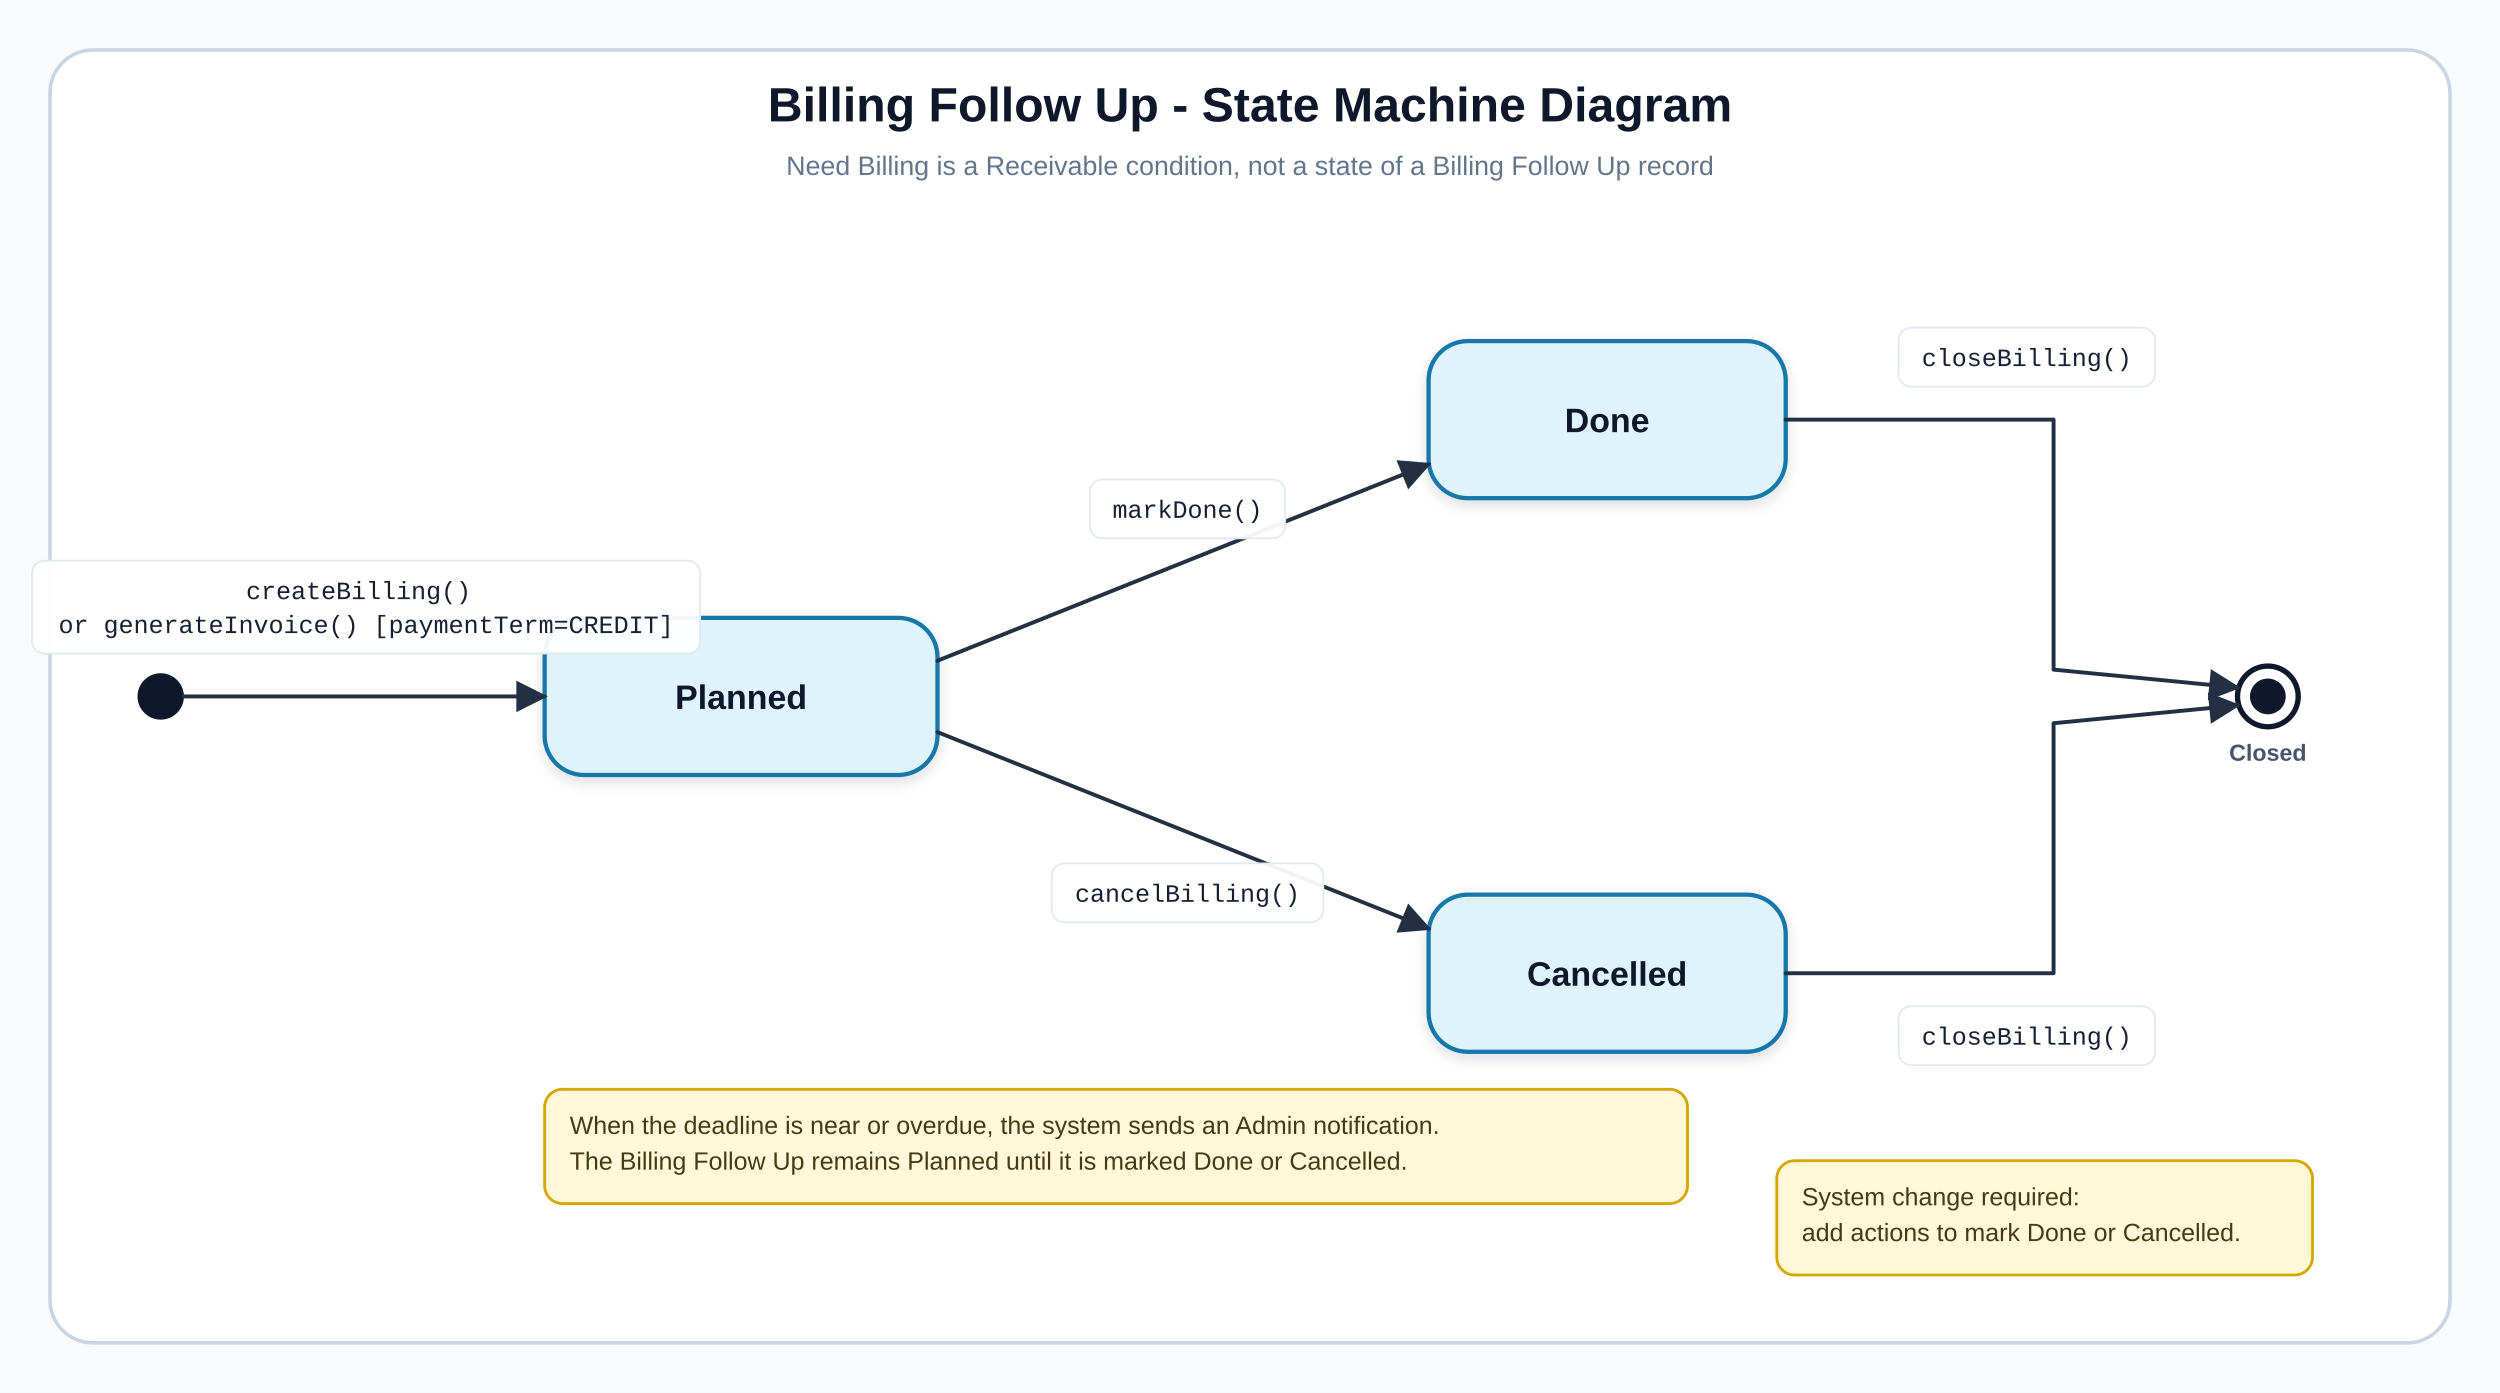
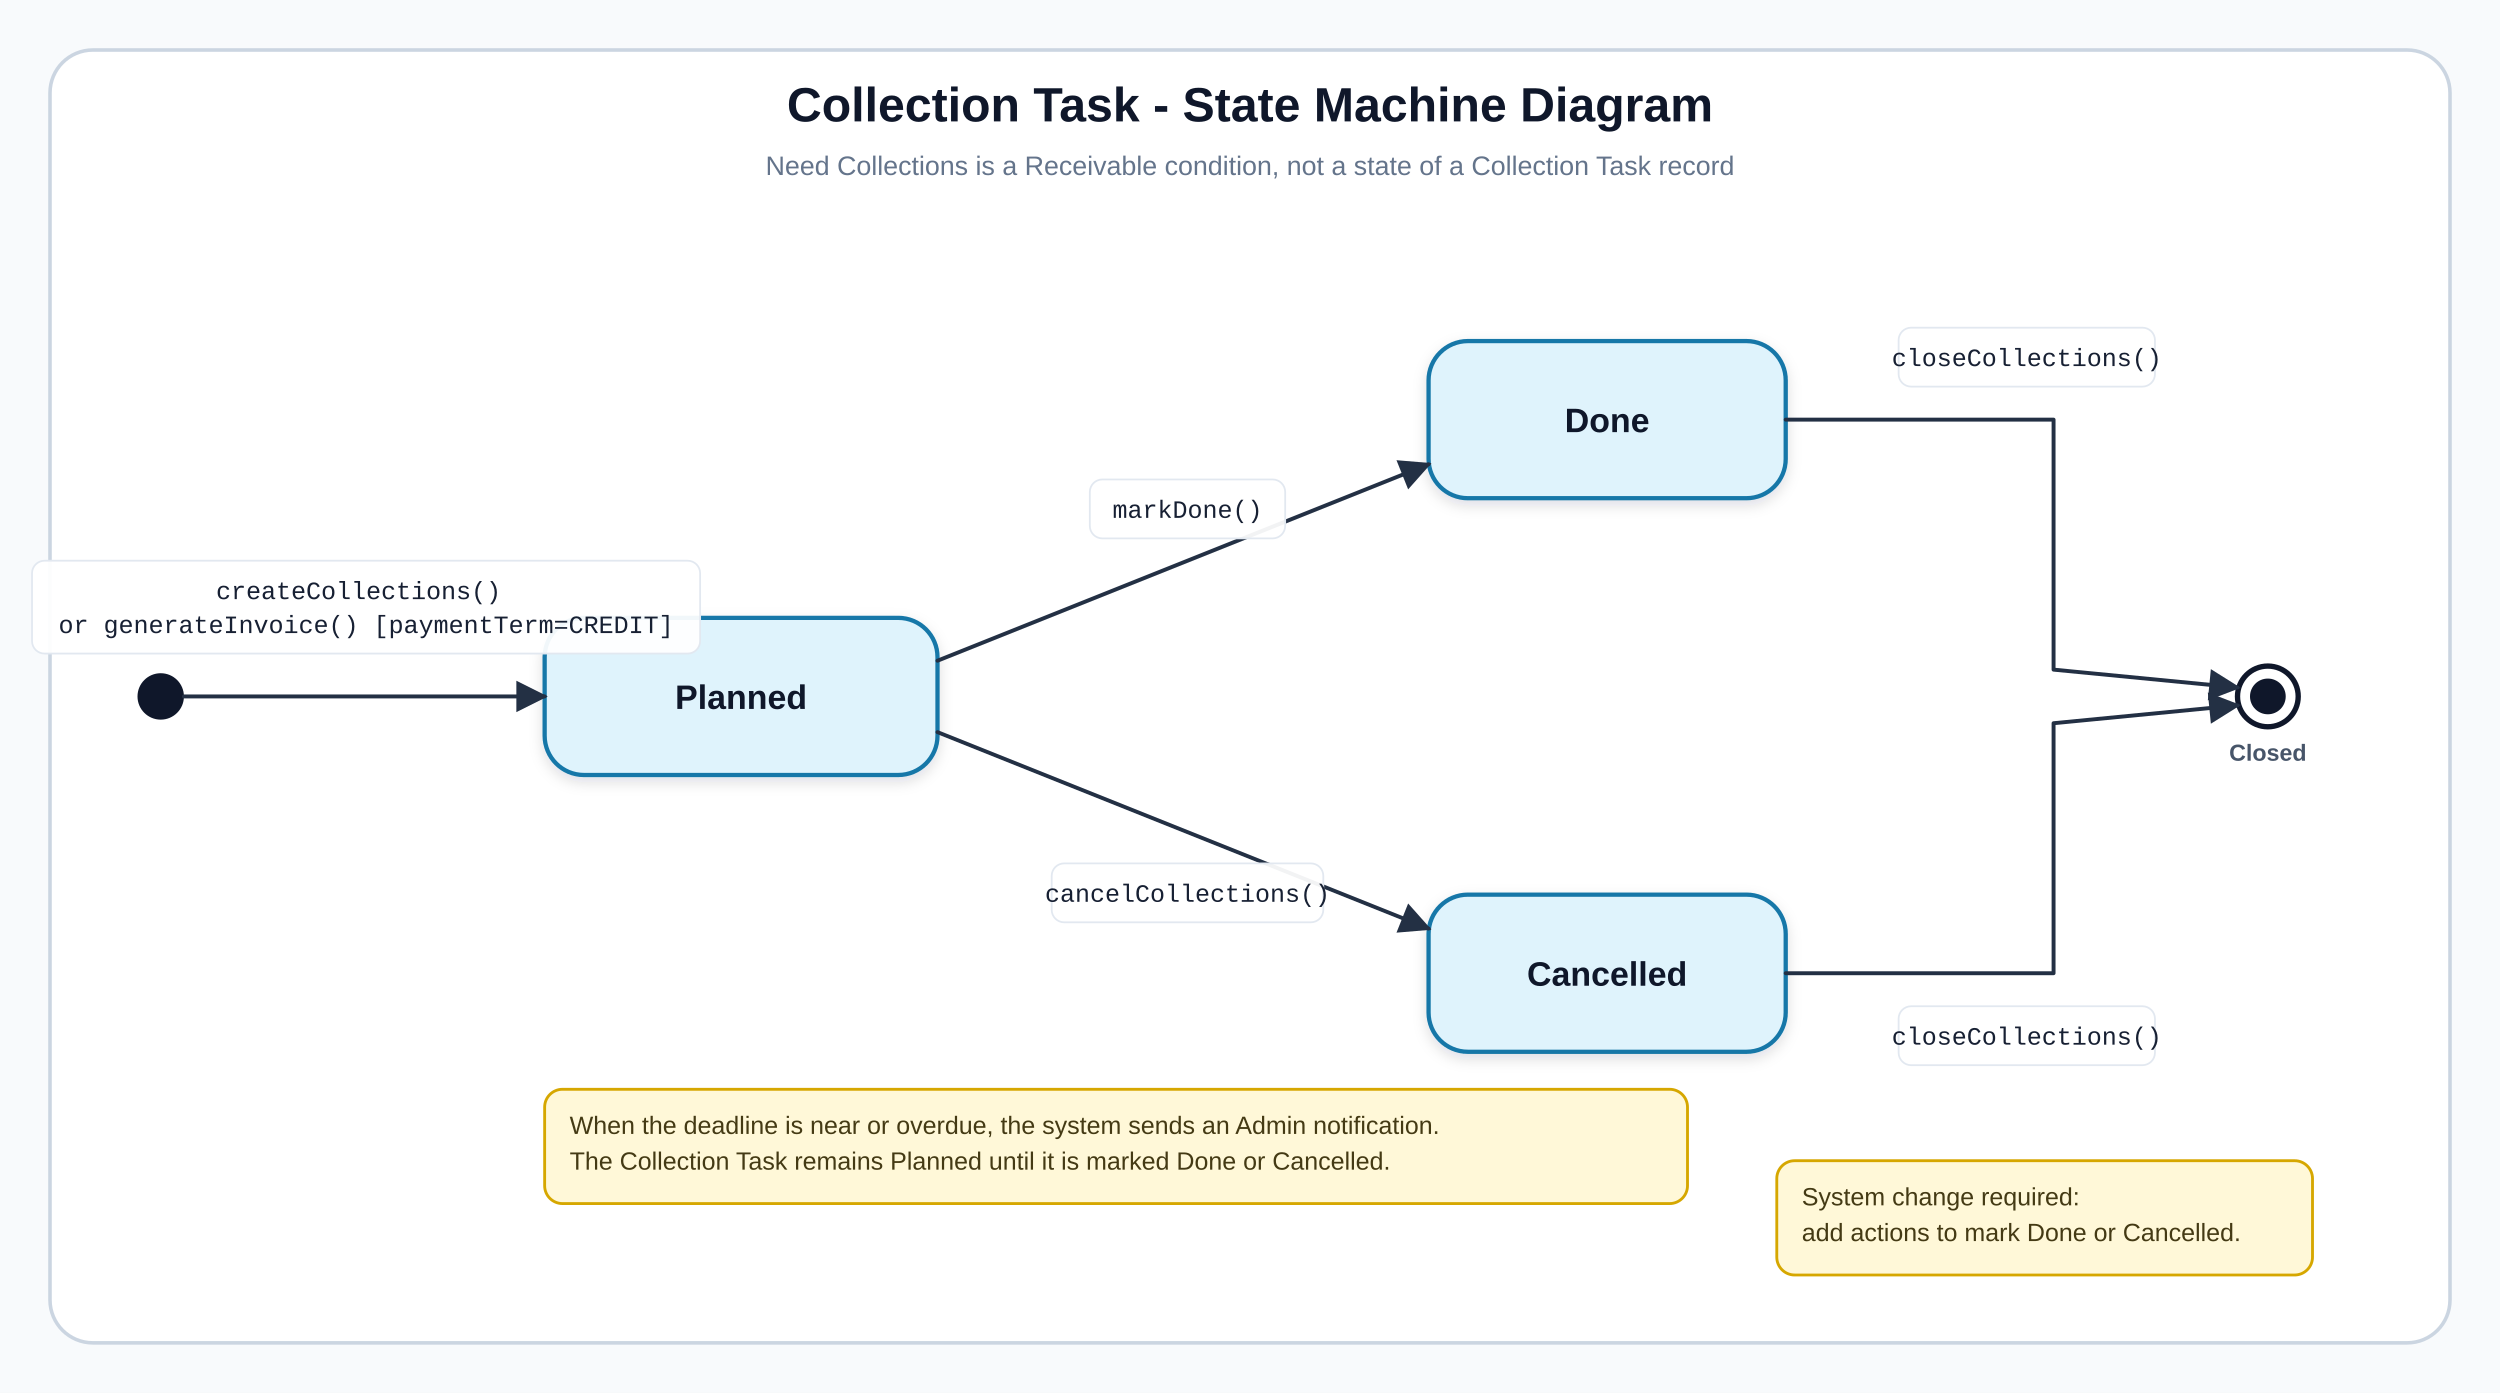
<svg xmlns="http://www.w3.org/2000/svg" width="1400" height="780" viewBox="0 0 1400 780" role="img" aria-labelledby="title desc">
  <defs>
    <marker id="arrow" viewBox="0 0 10 10" refX="9" refY="5" markerWidth="8" markerHeight="8" orient="auto-start-reverse">
      <path d="M 0 0 L 10 5 L 0 10 z" fill="#233044" />
    </marker>
    <filter id="shadow" x="-20%" y="-20%" width="140%" height="140%">
      <feDropShadow dx="0" dy="3" stdDeviation="4" flood-color="#0f172a" flood-opacity="0.13" />
    </filter>
  </defs>
  <rect width="100%" height="100%" fill="#f8fafc" />
  <rect x="28" y="28" width="1344" height="724" rx="24" fill="#ffffff" stroke="#cbd5e1" stroke-width="2" />
-   <text x="700" y="68" text-anchor="middle" class="title">Billing Follow Up - State Machine Diagram</text>
-   <text x="700" y="98" text-anchor="middle" class="subtitle">Need Billing is a Receivable condition, not a state of a Billing Follow Up record</text>
+   <text x="700" y="68" text-anchor="middle" class="title">Collection Task - State Machine Diagram</text>
+   <text x="700" y="98" text-anchor="middle" class="subtitle">Need Collections is a Receivable condition, not a state of a Collection Task record</text>
  <style>
    .title { font: 700 27px Arial, sans-serif; fill: #0f172a; }
    .subtitle { font: 400 15px Arial, sans-serif; fill: #64748b; }
    .state { fill: #dff3fc; stroke: #1677a8; stroke-width: 2.4; filter: url(#shadow); }
    .state-title { font: 700 19px Arial, sans-serif; fill: #0f172a; }
    .state-subtitle { font: 400 14px Arial, sans-serif; fill: #475569; }
    .transition { fill: none; stroke: #233044; stroke-width: 2.2; marker-end: url(#arrow); stroke-linejoin: round; stroke-linecap: round; }
    .transition-soft { fill: none; stroke: #64748b; stroke-width: 1.9; marker-end: url(#arrow); stroke-linejoin: round; }
    .label-bg { fill: #ffffff; fill-opacity: 0.94; stroke: #e2e8f0; stroke-width: 1; }
    .label { font: 500 14px Consolas, "Courier New", monospace; fill: #172033; }
    .group { fill: #f8fbfd; stroke: #94a3b8; stroke-width: 1.8; stroke-dasharray: 8 6; }
    .group-title { font: 700 15px Arial, sans-serif; fill: #475569; }
    .note { fill: #fff8d8; stroke: #d6a700; stroke-width: 1.6; }
    .note-text { font: 500 14px Arial, sans-serif; fill: #443a14; }
    .terminal-label { font: 600 13px Arial, sans-serif; fill: #475569; }
  </style>
  <circle cx="90" cy="390" r="13" fill="#0f172a" />
  <g>
    <rect class="state" x="305" y="346" width="220" height="88" rx="22" />
    <text class="state-title" x="415" y="397" text-anchor="middle">Planned</text>
  </g>
  <g>
    <rect class="state" x="800" y="191" width="200" height="88" rx="22" />
    <text class="state-title" x="900" y="242" text-anchor="middle">Done</text>
  </g>
  <g>
    <rect class="state" x="800" y="501" width="200" height="88" rx="22" />
    <text class="state-title" x="900" y="552" text-anchor="middle">Cancelled</text>
  </g>
  <g>
    <circle cx="1270" cy="390" r="17" fill="#ffffff" stroke="#0f172a" stroke-width="3" />
    <circle cx="1270" cy="390" r="10" fill="#0f172a" />
    <text class="terminal-label" x="1270" y="426" text-anchor="middle">Closed</text>
  </g>
  <path class="transition" d="M 103 390 L 305 390" />
  <g>
    <rect class="label-bg" x="17.93" y="314" width="374.14" height="52" rx="7" />
    <text class="label" text-anchor="middle">
-       <tspan x="205" y="335.5">createBilling()</tspan>
+       <tspan x="205" y="335.5">createCollections()</tspan>
      <tspan x="205" y="354.5">or generateInvoice() [paymentTerm=CREDIT]</tspan>
    </text>
  </g>
  <path class="transition" d="M 525 370 L 800 260" />
  <g>
    <rect class="label-bg" x="610.3" y="268.5" width="109.4" height="33" rx="7" />
    <text class="label" text-anchor="middle">
      <tspan x="665" y="290">markDone()</tspan>
    </text>
  </g>
  <path class="transition" d="M 525 410 L 800 520" />
  <g>
    <rect class="label-bg" x="588.95" y="483.5" width="152.1" height="33" rx="7" />
    <text class="label" text-anchor="middle">
-       <tspan x="665" y="505">cancelBilling()</tspan>
+       <tspan x="665" y="505">cancelCollections()</tspan>
    </text>
  </g>
  <path class="transition" d="M 1000 235 L 1150 235 L 1150 375 L 1253 385" />
  <g>
    <rect class="label-bg" x="1063.22" y="183.5" width="143.56" height="33" rx="7" />
    <text class="label" text-anchor="middle">
-       <tspan x="1135" y="205">closeBilling()</tspan>
+       <tspan x="1135" y="205">closeCollections()</tspan>
    </text>
  </g>
  <path class="transition" d="M 1000 545 L 1150 545 L 1150 405 L 1253 395" />
  <g>
    <rect class="label-bg" x="1063.22" y="563.5" width="143.56" height="33" rx="7" />
    <text class="label" text-anchor="middle">
-       <tspan x="1135" y="585">closeBilling()</tspan>
+       <tspan x="1135" y="585">closeCollections()</tspan>
    </text>
  </g>
  <g>
    <rect class="note" x="305" y="610" width="640" height="64" rx="10" />
    <text class="note-text">
      <tspan x="319" y="635">When the deadline is near or overdue, the system sends an Admin notification.</tspan>
-       <tspan x="319" y="655">The Billing Follow Up remains Planned until it is marked Done or Cancelled.</tspan>
+       <tspan x="319" y="655">The Collection Task remains Planned until it is marked Done or Cancelled.</tspan>
    </text>
  </g>
  <g>
    <rect class="note" x="995" y="650" width="300" height="64" rx="10" />
    <text class="note-text">
      <tspan x="1009" y="675">System change required:</tspan>
      <tspan x="1009" y="695">add actions to mark Done or Cancelled.</tspan>
    </text>
  </g>
</svg>
